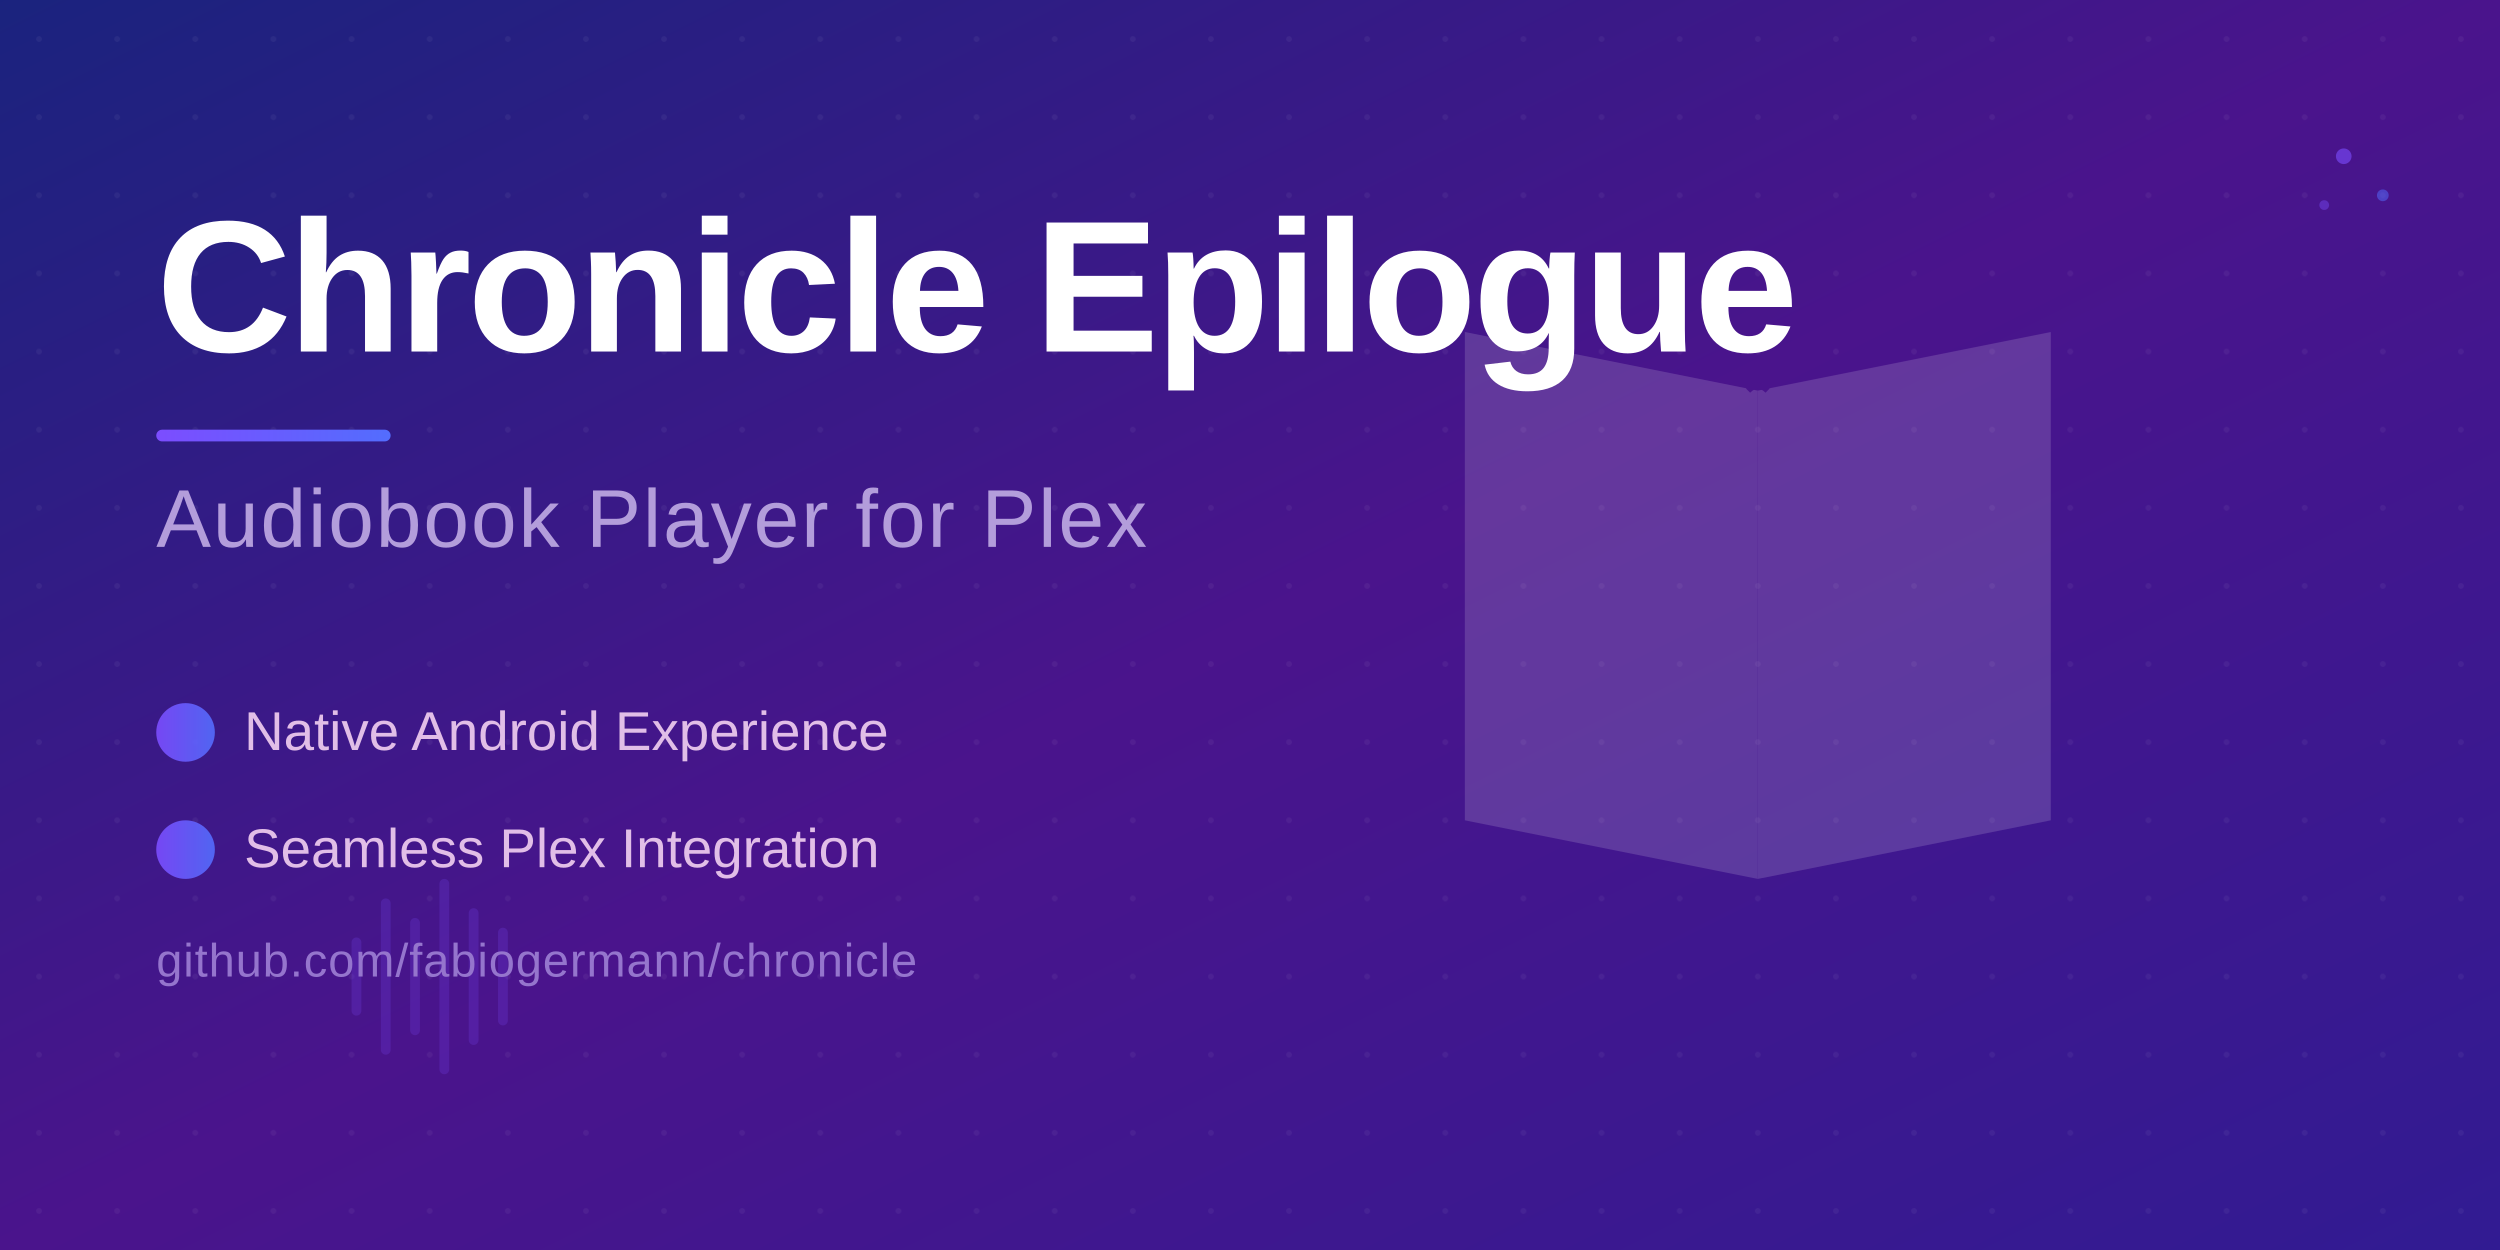
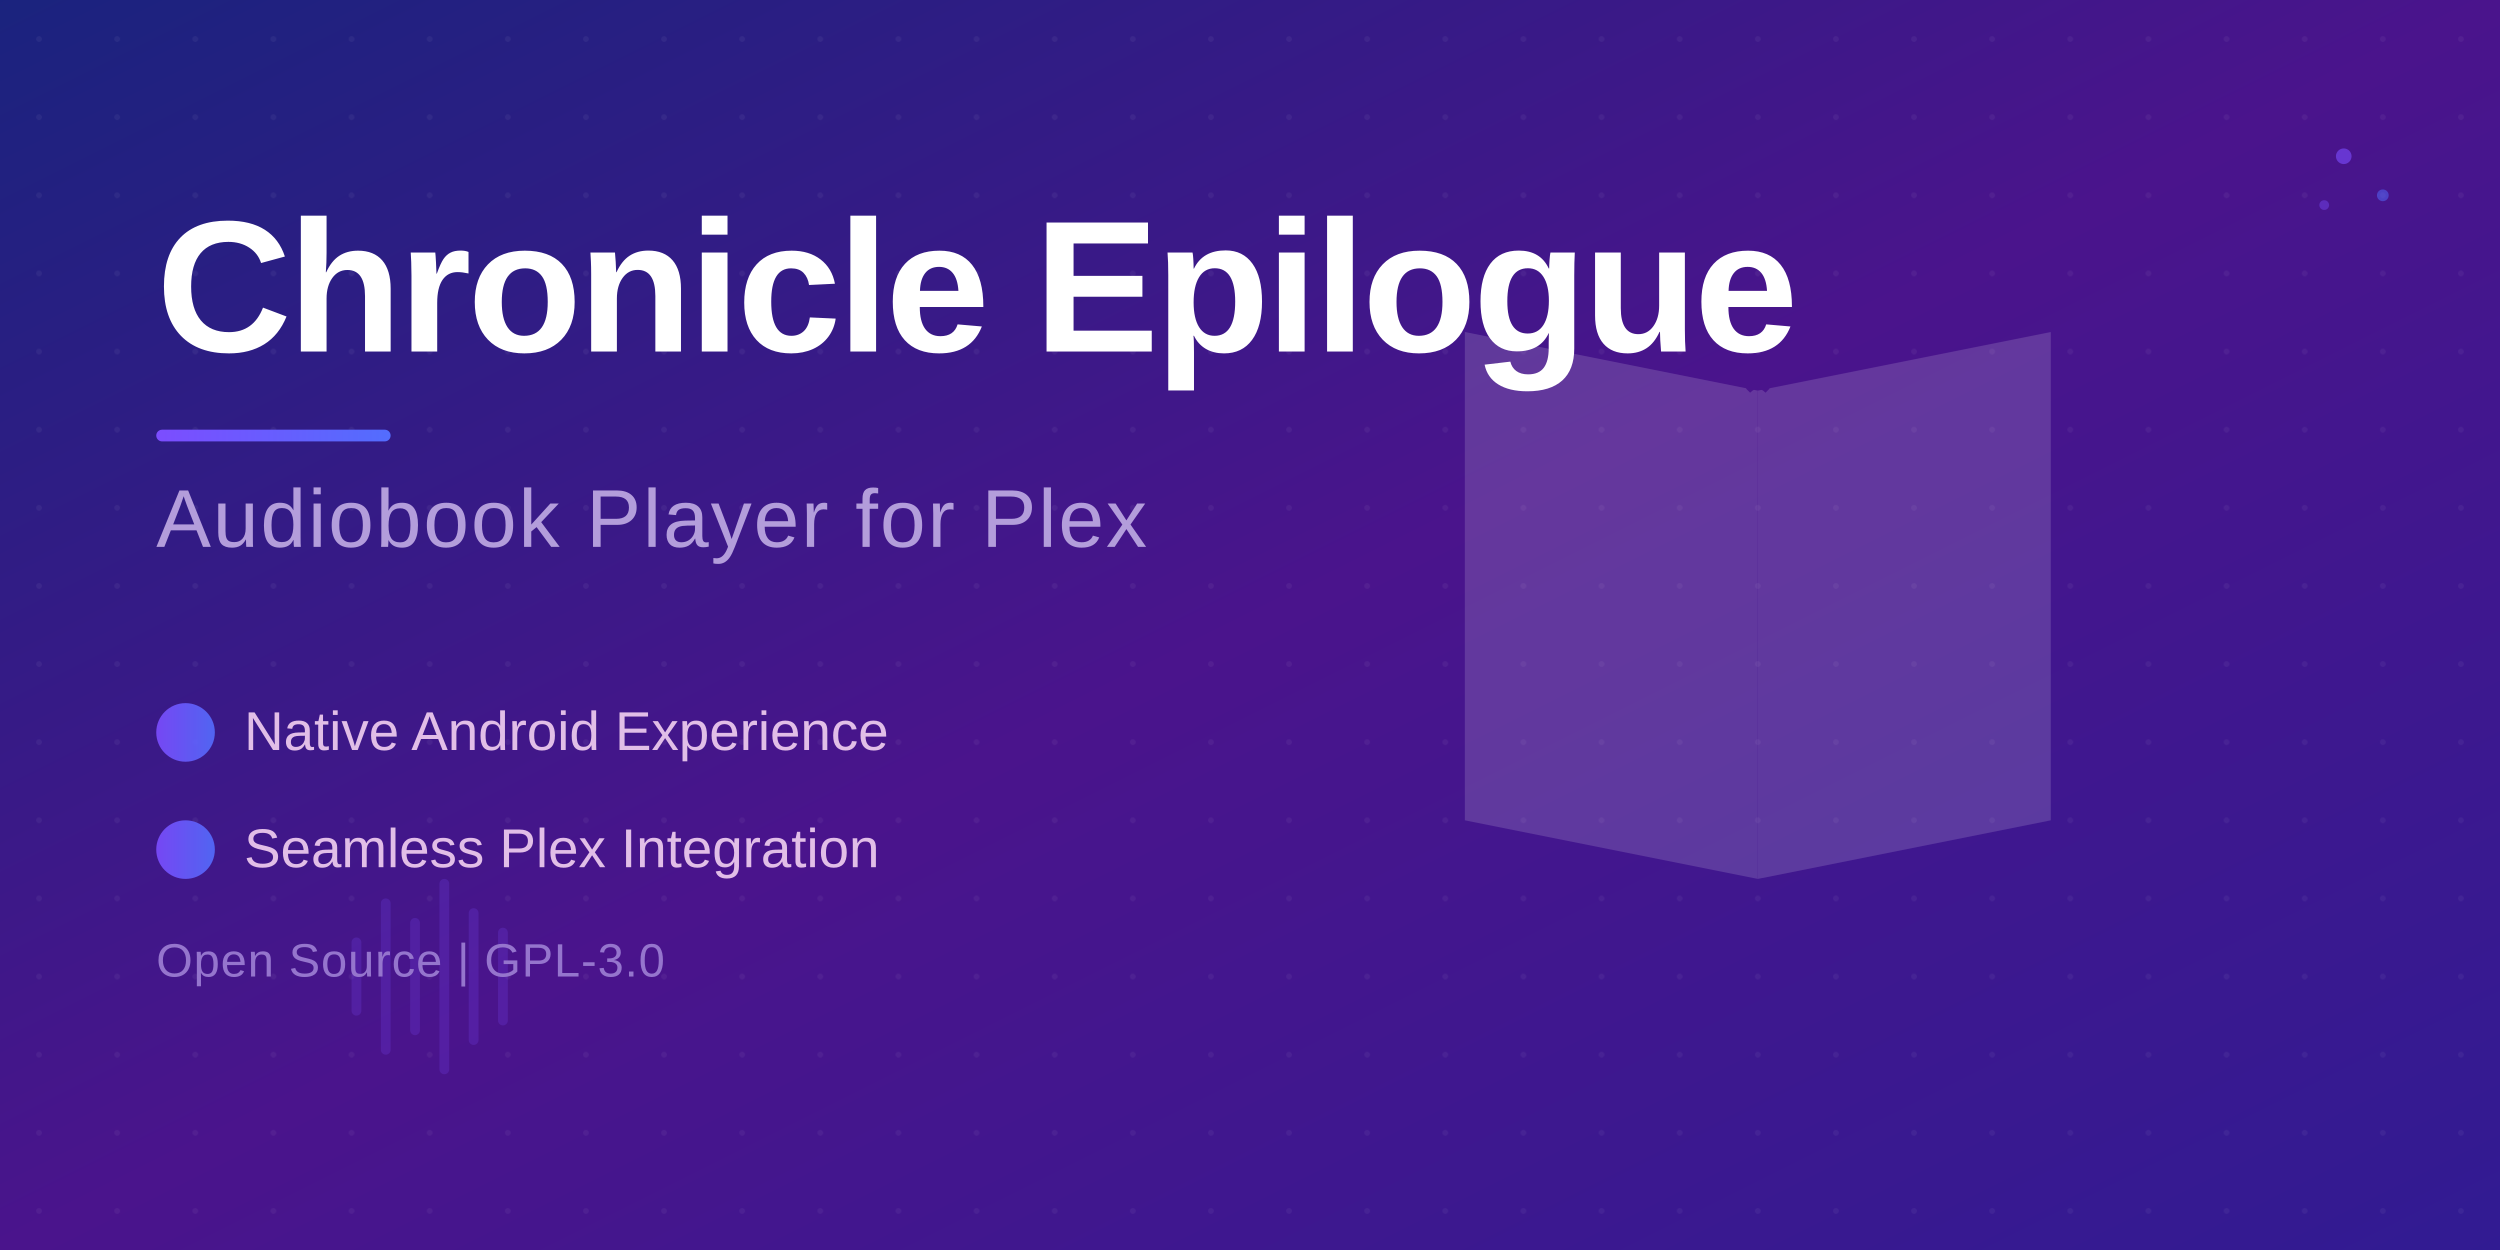
<svg xmlns="http://www.w3.org/2000/svg" width="1280" height="640">
  <defs>
    <linearGradient id="bgGradient" x1="0%" y1="0%" x2="100%" y2="100%">
      <stop offset="0%" style="stop-color:#1a237e;stop-opacity:1" />
      <stop offset="50%" style="stop-color:#4a148c;stop-opacity:1" />
      <stop offset="100%" style="stop-color:#311b92;stop-opacity:1" />
    </linearGradient>
    <linearGradient id="accentGradient" x1="0%" y1="0%" x2="100%" y2="0%">
      <stop offset="0%" style="stop-color:#7c4dff;stop-opacity:1" />
      <stop offset="100%" style="stop-color:#536dfe;stop-opacity:1" />
    </linearGradient>
    <pattern id="dots" x="0" y="0" width="40" height="40" patternUnits="userSpaceOnUse">
      <circle cx="20" cy="20" r="1.5" fill="rgba(255,255,255,0.05)" />
    </pattern>
  </defs>
  <rect width="1280" height="640" fill="url(#bgGradient)" />
  <rect width="1280" height="640" fill="url(#dots)" />
  <g opacity="0.15">
    <path d="M 900 200 L 900 450 L 1050 420 L 1050 170 Z" fill="#ffffff" stroke="none" />
    <path d="M 900 200 L 900 450 L 750 420 L 750 170 Z" fill="#ffffff" stroke="none" />
    <path d="M 895 200 Q 900 195 905 200" stroke="#4a148c" stroke-width="3" fill="none" />
  </g>
  <g opacity="0.2">
    <rect x="180" y="480" width="5" height="40" rx="2.5" fill="#7c4dff" />
    <rect x="195" y="460" width="5" height="80" rx="2.5" fill="#7c4dff" />
    <rect x="210" y="470" width="5" height="60" rx="2.5" fill="#7c4dff" />
    <rect x="225" y="450" width="5" height="100" rx="2.5" fill="#7c4dff" />
    <rect x="240" y="465" width="5" height="70" rx="2.5" fill="#7c4dff" />
    <rect x="255" y="475" width="5" height="50" rx="2.5" fill="#7c4dff" />
  </g>
  <g transform="translate(80, 80)">
    <rect x="0" y="140" width="120" height="6" rx="3" fill="url(#accentGradient)" />
    <text x="0" y="100" font-family="system-ui, -apple-system, 'Segoe UI', Arial, sans-serif" font-size="96" font-weight="bold" fill="#ffffff" letter-spacing="-2">
      Chronicle Epilogue
    </text>
    <text x="0" y="200" font-family="system-ui, -apple-system, 'Segoe UI', Arial, sans-serif" font-size="42" font-weight="300" fill="#b39ddb" letter-spacing="1">
      Audiobook Player for Plex
    </text>
    <g transform="translate(0, 280)">
      <circle cx="15" cy="15" r="15" fill="url(#accentGradient)" opacity="0.9" />
      <text x="45" y="24" font-family="system-ui, -apple-system, 'Segoe UI', Arial, sans-serif" font-size="28" fill="#e1bee7" font-weight="300">
        Native Android Experience
      </text>
    </g>
    <g transform="translate(0, 340)">
      <circle cx="15" cy="15" r="15" fill="url(#accentGradient)" opacity="0.9" />
      <text x="45" y="24" font-family="system-ui, -apple-system, 'Segoe UI', Arial, sans-serif" font-size="28" fill="#e1bee7" font-weight="300">
        Seamless Plex Integration
      </text>
    </g>
    <g transform="translate(0, 420)">
      <text x="0" y="0" font-family="system-ui, -apple-system, 'Segoe UI', monospace, Arial, sans-serif" font-size="24" fill="#9575cd" font-weight="400" letter-spacing="0.5">
-         github.com/fabiogermann/chronicle
+         Open Source | GPL-3.0
      </text>
    </g>
  </g>
  <circle cx="1200" cy="80" r="4" fill="#7c4dff" opacity="0.6" />
  <circle cx="1220" cy="100" r="3" fill="#536dfe" opacity="0.5" />
  <circle cx="1190" cy="105" r="2.5" fill="#7c4dff" opacity="0.4" />
</svg>
